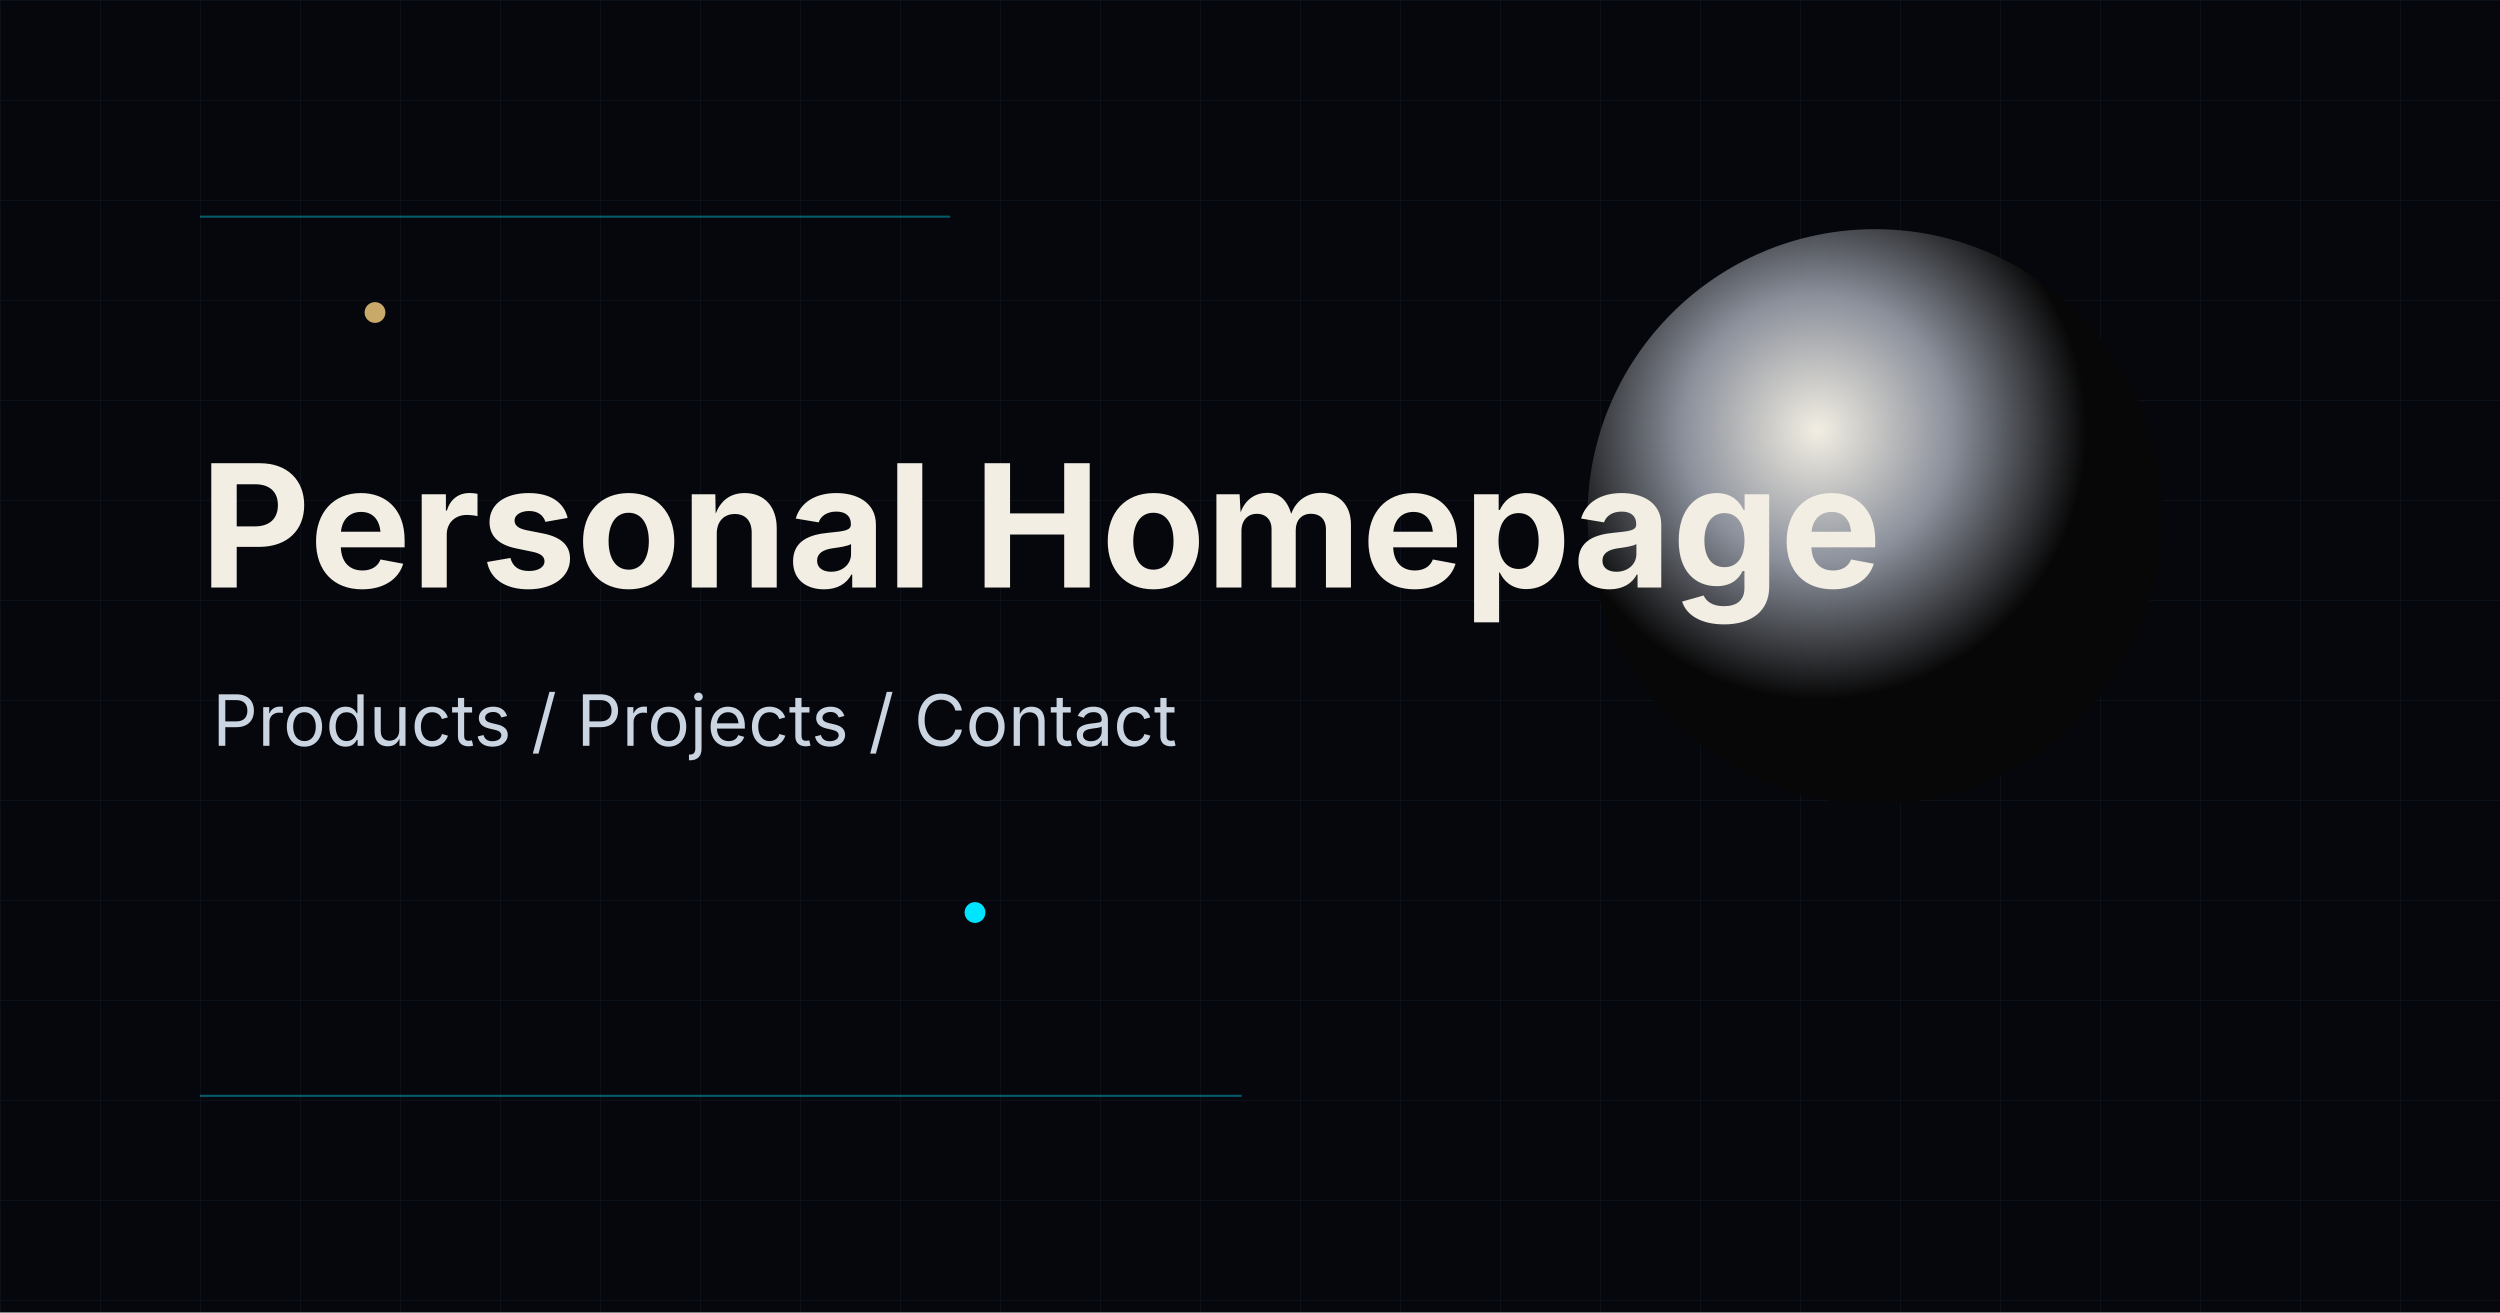
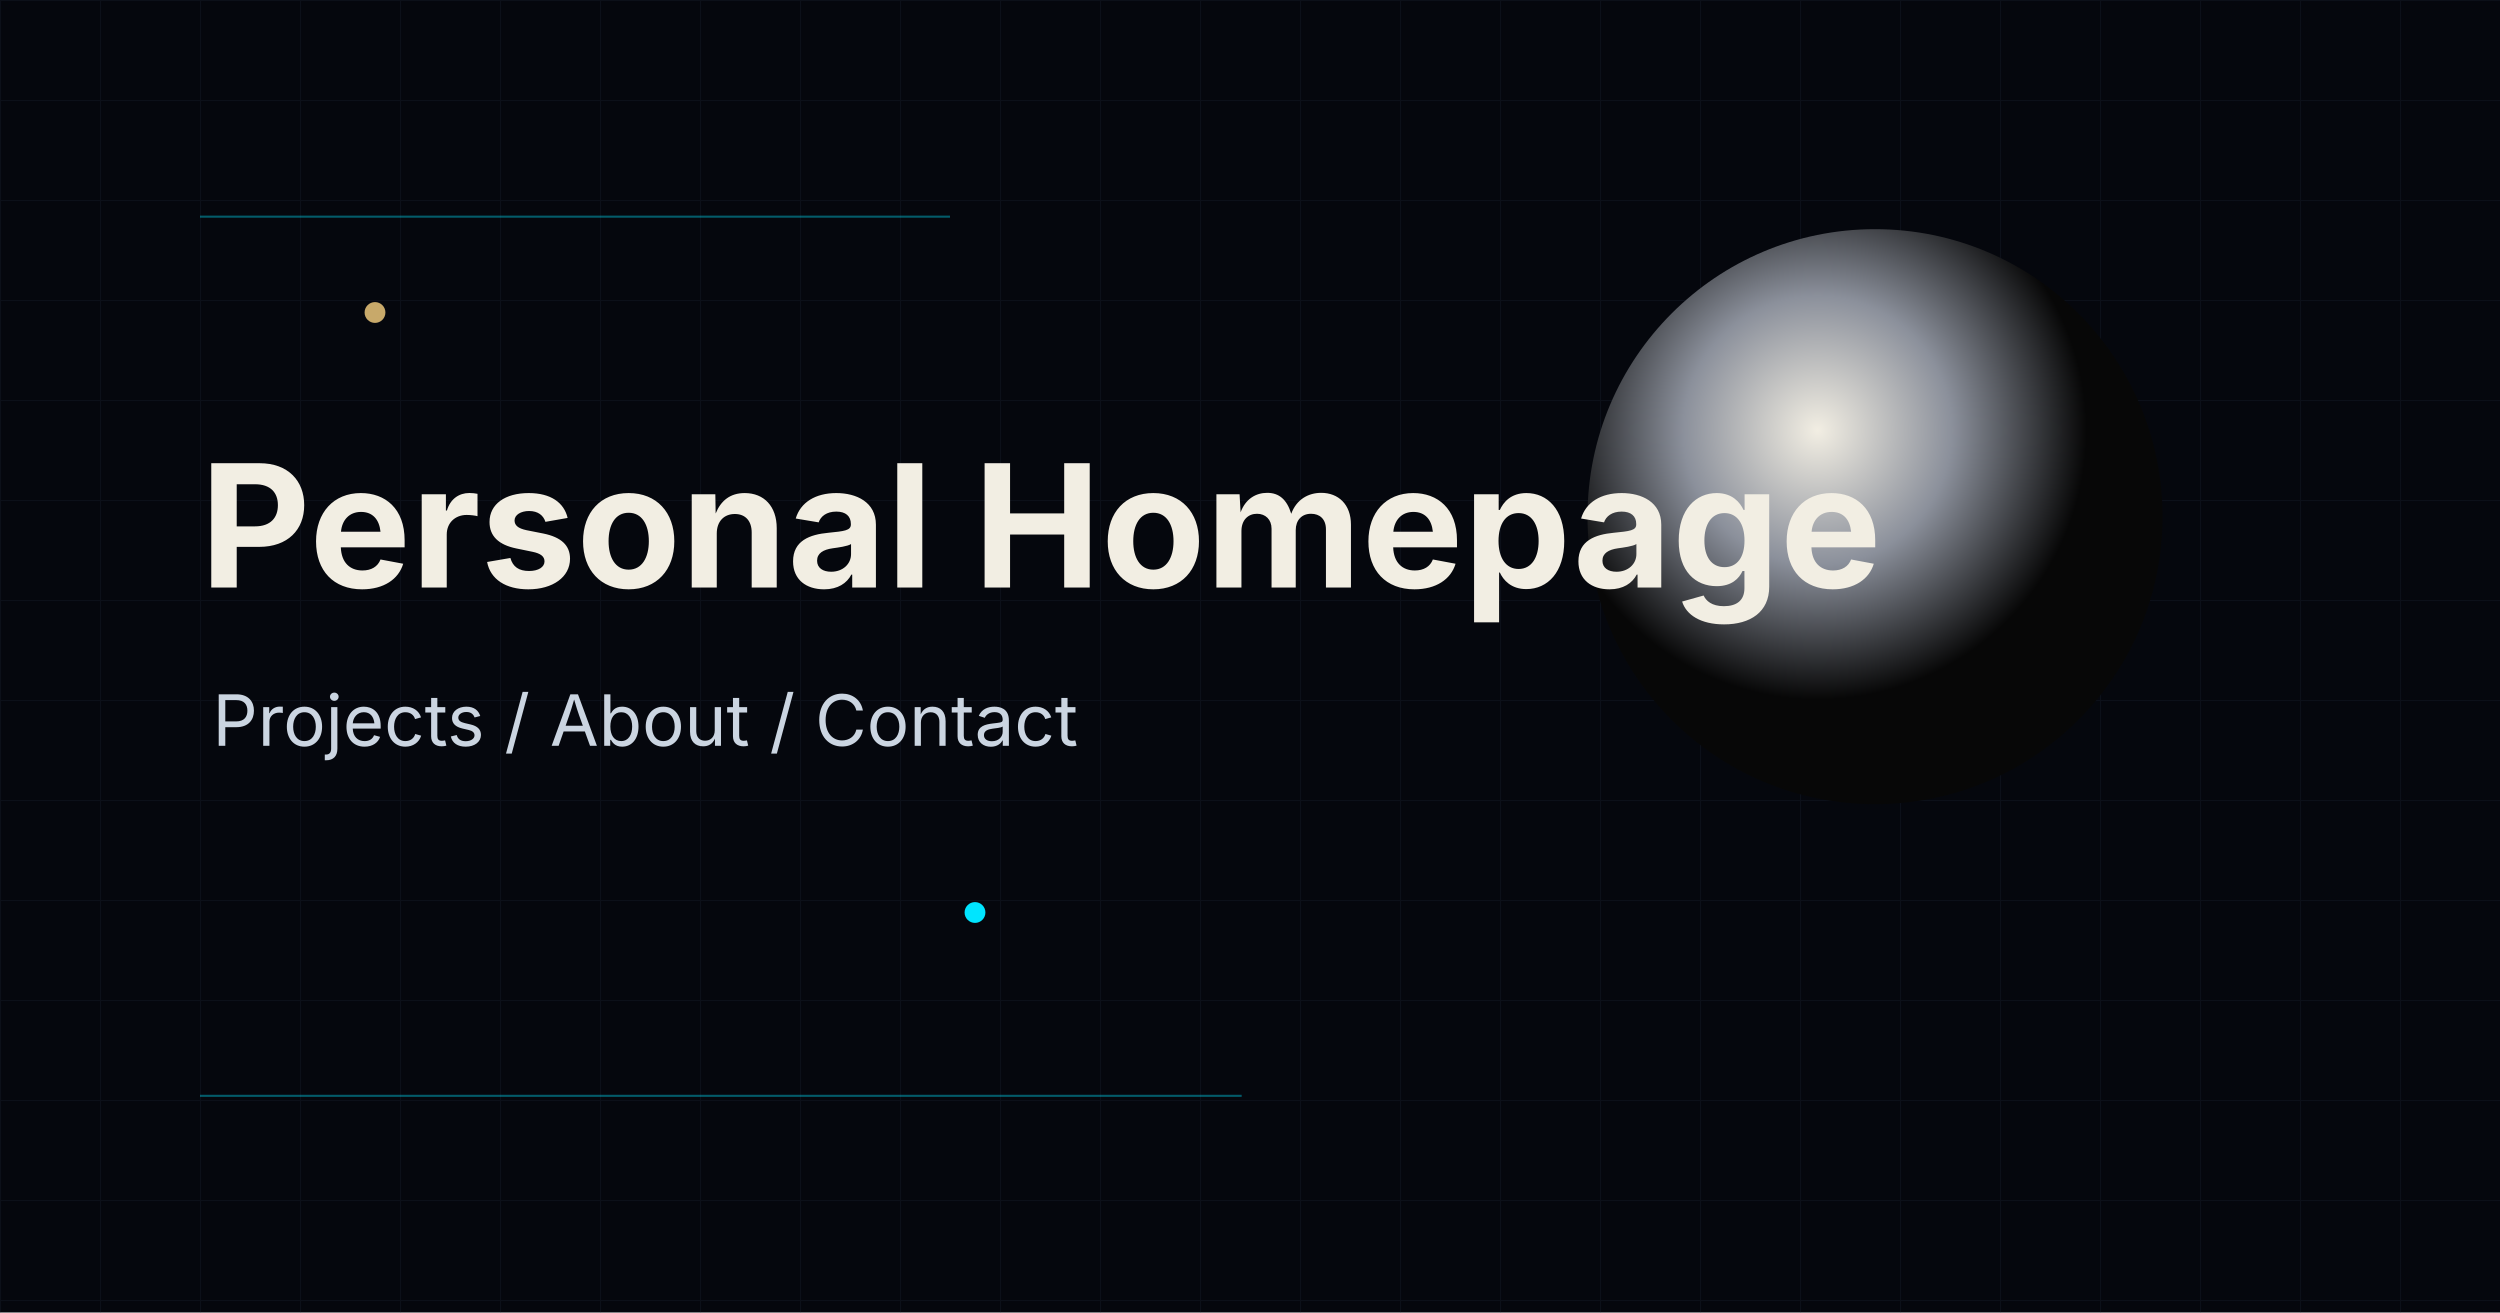
<svg xmlns="http://www.w3.org/2000/svg" width="1200" height="630" viewBox="0 0 1200 630" role="img" aria-label="Personal Homepage Go board">
  <defs>
    <pattern id="board" width="48" height="48" patternUnits="userSpaceOnUse">
      <path d="M48 0H0V48" fill="none" stroke="#263244" stroke-width="1" />
    </pattern>
    <radialGradient id="stone" cx="40%" cy="35%" r="65%">
      <stop offset="0" stop-color="#F2EEE3" />
      <stop offset="0.36" stop-color="#8B909B" />
      <stop offset="0.72" stop-color="#070707" />
    </radialGradient>
  </defs>
  <rect width="1200" height="630" fill="#05070D" />
  <rect width="1200" height="630" fill="url(#board)" opacity="0.22" />
  <circle cx="900" cy="248" r="138" fill="url(#stone)" />
  <circle cx="180" cy="150" r="5" fill="#C8A96A" />
  <circle cx="468" cy="438" r="5" fill="#00E5FF" />
  <path d="M96 104h360M96 526h500" stroke="#00E5FF" stroke-opacity="0.38" />
  <text x="96" y="282" fill="#F2EEE3" font-family="Inter, Arial, sans-serif" font-size="82" font-weight="700">Personal Homepage</text>
-   <text x="102" y="358" fill="#CBD5E1" font-family="Inter, Arial, sans-serif" font-size="34">Products / Projects / Contact</text>
+   <text x="102" y="358" fill="#CBD5E1" font-family="Inter, Arial, sans-serif" font-size="34">Projects / About / Contact</text>
</svg>
